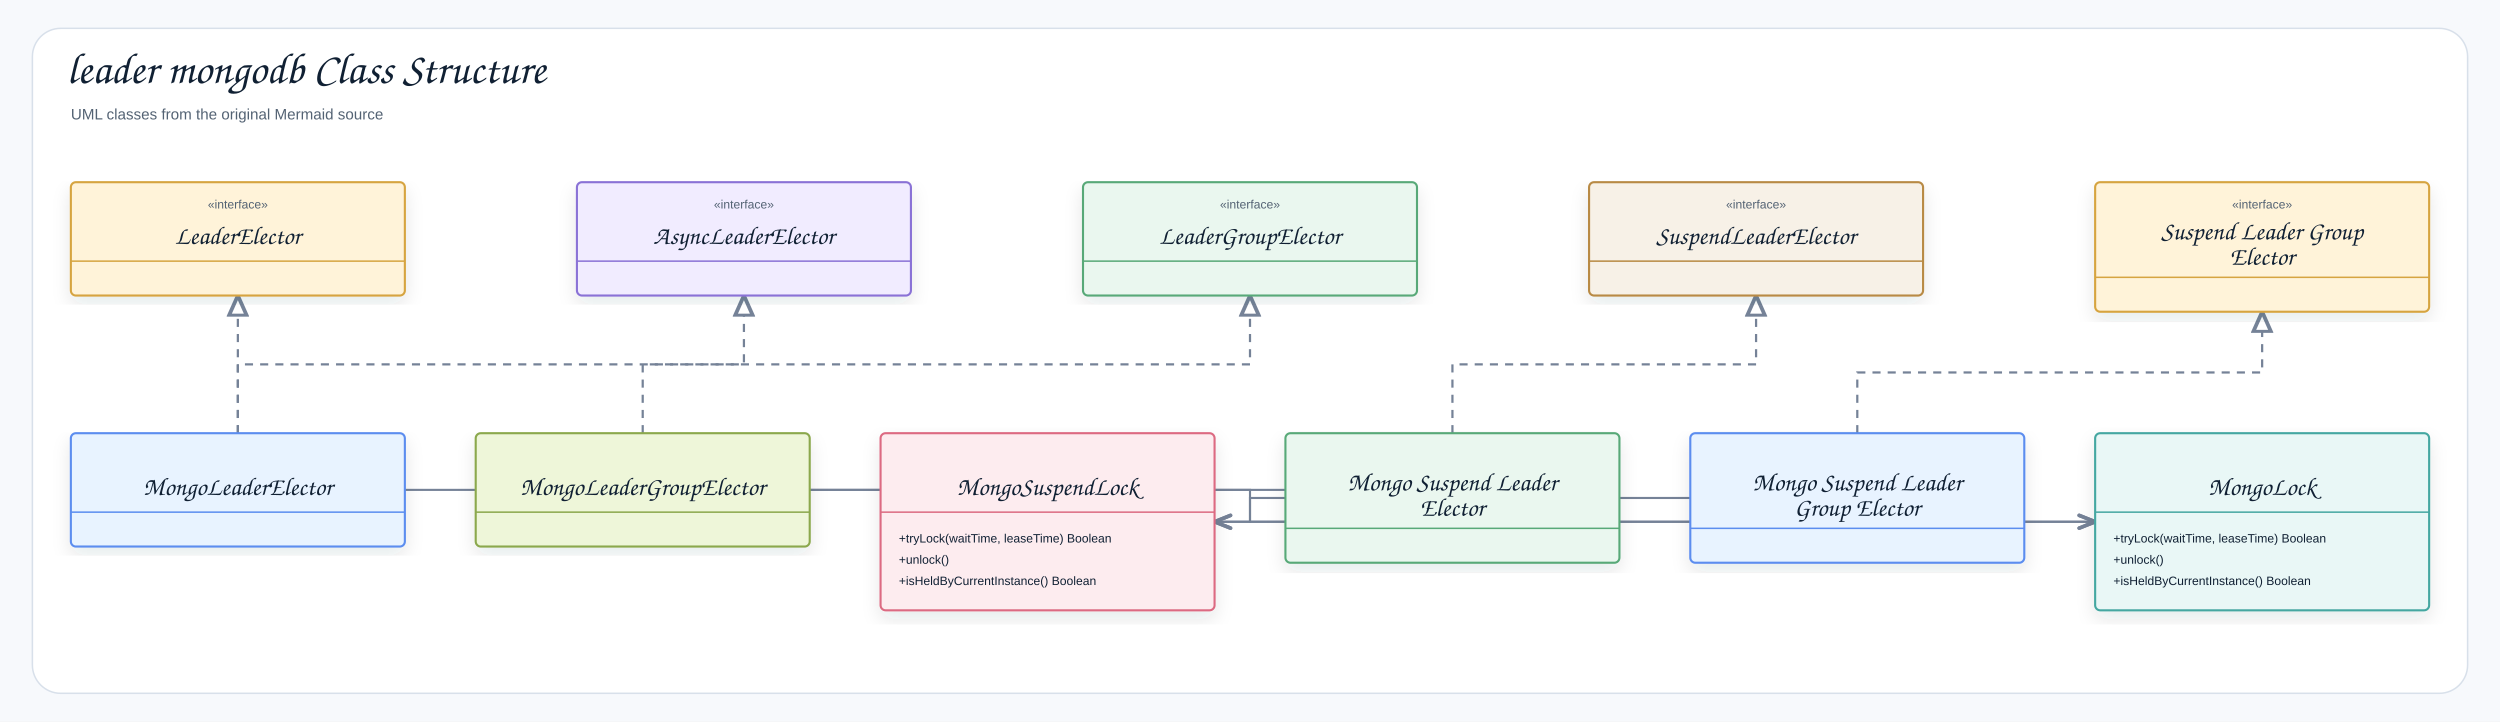
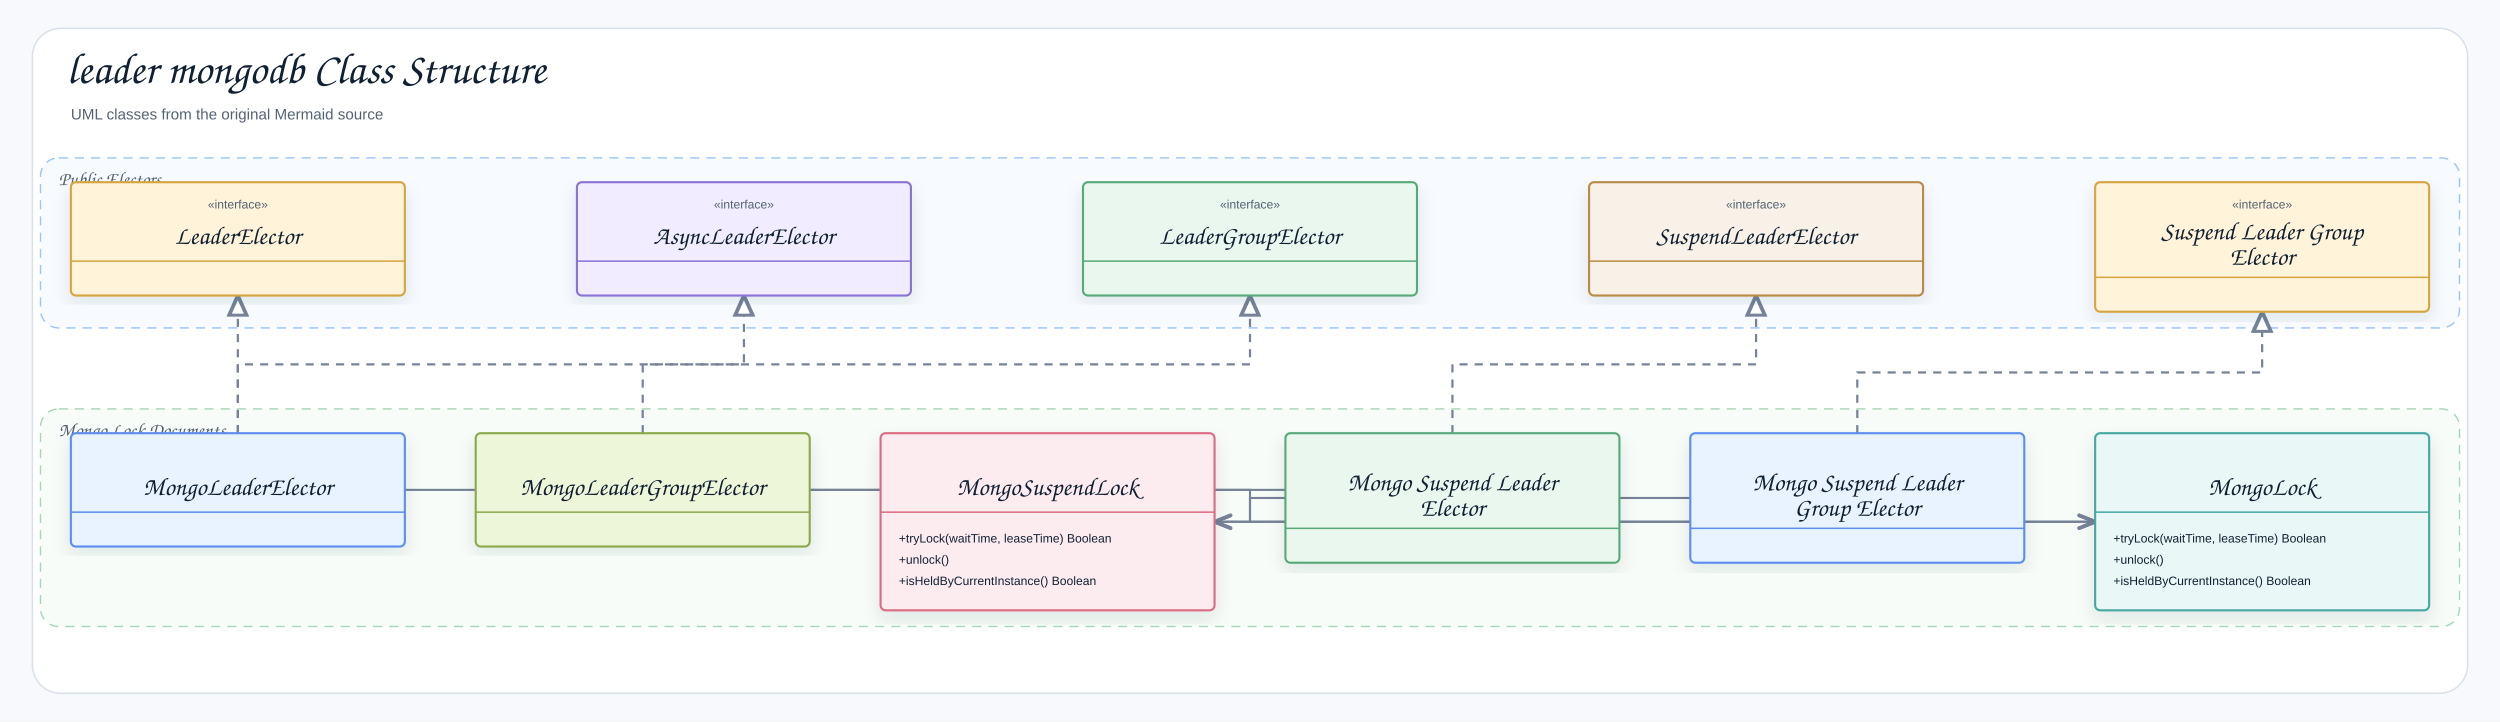
<svg xmlns="http://www.w3.org/2000/svg" width="2470" height="713" viewBox="0 0 2470 713" role="img" aria-label="leader mongodb Class Structure">
  <defs>
    <filter id="shadow" x="-8%" y="-8%" width="116%" height="116%">
      <feDropShadow dx="0" dy="8" stdDeviation="9" flood-color="#1f2937" flood-opacity="0.10" />
    </filter>
    <marker id="openArrow" markerWidth="10" markerHeight="8" refX="8.5" refY="4" orient="auto" markerUnits="strokeWidth">
      <path d="M 1 1 L 8.5 4 L 1 7" fill="none" stroke="#758297" stroke-width="1.7" stroke-linecap="round" stroke-linejoin="round" />
    </marker>
    <marker id="inherit" markerWidth="11" markerHeight="10" refX="9.5" refY="5" orient="auto" markerUnits="strokeWidth">
      <path d="M 0.5 1 L 9.5 5 L 0.5 9 Z" fill="#ffffff" stroke="#758297" stroke-width="1.7" />
    </marker>
    <style>
    .canvas{fill:#f7f9fc}.frame{fill:#fff;stroke:#d8e0ea;stroke-width:1.5}
    .title{font-family:"Architects Daughter","Comic Mono","Comic Sans MS","Comic Sans",cursive;font-size:43px;font-weight:400;fill:#102033}
    .subtitle{font-family:"Comic Mono","Comic Sans MS","Comic Sans","Comic Neue",Arial,sans-serif;font-size:15px;font-weight:400;fill:#536273}
    .label{font-family:"Architects Daughter","Comic Mono","Comic Sans MS","Comic Sans",cursive;font-size:25px;font-weight:400;fill:#102033}
    .smallLabel{font-family:"Architects Daughter","Comic Mono","Comic Sans MS","Comic Sans",cursive;font-size:21px;font-weight:400;fill:#102033}
    .mono{font-family:"Comic Mono","Comic Sans MS","Comic Sans","Comic Neue",Arial,sans-serif;font-size:12px;font-weight:400;fill:#102033}
    .small{font-family:"Comic Mono","Comic Sans MS","Comic Sans","Comic Neue",Arial,sans-serif;font-size:12px;font-weight:400;fill:#536273}
    .strong{font-family:"Comic Mono","Comic Sans MS","Comic Sans","Comic Neue",Arial,sans-serif;font-size:13px;font-weight:400;fill:#102033}
    .card{stroke-width:2.1;filter:url(#shadow)}.compartment{stroke-width:1.5;fill:none}
    .line{stroke:#758297;stroke-width:2.1;fill:none;marker-end:url(#openArrow)}
    .plainLine{stroke:#758297;stroke-width:2.1;fill:none}
    .dashed{stroke:#758297;stroke-width:2.1;stroke-dasharray:7 6;fill:none;marker-end:url(#openArrow)}
    .inheritLine{stroke:#758297;stroke-width:2.2;fill:none;marker-end:url(#inherit)}
    .implLine{stroke:#758297;stroke-width:2.2;stroke-dasharray:8 7;fill:none;marker-end:url(#inherit)}
+ 
+     .layerBand{fill-opacity:0.45;stroke-width:1.4;stroke-dasharray:9 7}
+     .layerLabel{font-family:"Architects Daughter","Comic Mono","Comic Sans MS","Comic Sans",cursive;font-size:19px;font-weight:400;fill:#536273}
  </style>
  </defs>
  <rect class="canvas" width="2470" height="713" />
  <rect class="frame" x="32" y="28" width="2406" height="657" rx="28" />
  <text class="title" x="66" y="82">leader mongodb Class Structure</text>
  <text class="subtitle" x="70" y="118">UML classes from the original Mermaid source</text>
+   <g id="layer-bands" aria-label="Layer bands">
+     <g data-layer="Public Electors">
+       <rect class="layerBand" x="40" y="156" width="2390" height="168" rx="18" fill="#EEF6FF" stroke="#9BC4F8" />
+       <text class="layerLabel" x="58" y="183">Public Electors</text>
+     </g>
+     <g data-layer="Mongo Lock Documents">
+       <rect class="layerBand" x="40" y="404" width="2390" height="215" rx="18" fill="#EEF8F1" stroke="#A5D6B7" />
+       <text class="layerLabel" x="58" y="431">Mongo Lock Documents</text>
+     </g>
+   </g>
  <path class="line" d="M1670 492 L1435 492 L1435 515.5 L1200 515.5" />
  <path class="line" d="M1270 492 L1235 492 L1235 515.5 L1200 515.5" />
  <path class="line" d="M800 484 L1435 484 L1435 515.5 L2070 515.5" />
  <path class="line" d="M400 484 L1235 484 L1235 515.5 L2070 515.5" />
  <path class="implLine" d="M1835 428 L1835 368 L2235 368 L2235 308" />
  <path class="implLine" d="M1435 428 L1435 360 L1735 360 L1735 292" />
  <path class="implLine" d="M635 428 L635 360 L1235 360 L1235 292" />
  <path class="implLine" d="M235 428 L235 360 L735 360 L735 292" />
  <path class="implLine" d="M235 428 L235 360 L235 360 L235 292" />
  <g transform="translate(70,428)">
    <rect class="card" x="0" y="0" width="330" height="112" rx="5" fill="#E8F3FF" stroke="#5B8DEF" />
    <line class="compartment" x1="0" y1="78" x2="330" y2="78" stroke="#5B8DEF" />
    <text class="small" x="165" y="26" text-anchor="middle" />
    <text class="label" x="165" y="61" text-anchor="middle">MongoLeaderElector</text>
  </g>
  <g transform="translate(1270,428)">
    <rect class="card" x="0" y="0" width="330" height="128" rx="5" fill="#EAF7EF" stroke="#58A978" />
    <line class="compartment" x1="0" y1="94" x2="330" y2="94" stroke="#58A978" />
    <text class="small" x="165" y="26" text-anchor="middle" />
    <text class="label" x="165" y="56.5" text-anchor="middle">Mongo Suspend Leader</text>
    <text class="label" x="165" y="81.5" text-anchor="middle">Elector</text>
  </g>
  <g transform="translate(70,180)">
    <rect class="card" x="0" y="0" width="330" height="112" rx="5" fill="#FFF3D9" stroke="#D6A441" />
    <line class="compartment" x1="0" y1="78" x2="330" y2="78" stroke="#D6A441" />
    <text class="small" x="165" y="26" text-anchor="middle">«interface»</text>
    <text class="label" x="165" y="61" text-anchor="middle">LeaderElector</text>
  </g>
  <g transform="translate(870,428)">
    <rect class="card" x="0" y="0" width="330" height="175" rx="5" fill="#FDECEF" stroke="#DC6B82" />
    <line class="compartment" x1="0" y1="78" x2="330" y2="78" stroke="#DC6B82" />
    <text class="small" x="165" y="26" text-anchor="middle" />
    <text class="label" x="165" y="61" text-anchor="middle">MongoSuspendLock</text>
    <text class="mono" x="18" y="108">+tryLock(waitTime, leaseTime) Boolean</text>
    <text class="mono" x="18" y="129">+unlock()</text>
    <text class="mono" x="18" y="150">+isHeldByCurrentInstance() Boolean</text>
  </g>
  <g transform="translate(2070,428)">
    <rect class="card" x="0" y="0" width="330" height="175" rx="5" fill="#E9F7F6" stroke="#45A7A1" />
    <line class="compartment" x1="0" y1="78" x2="330" y2="78" stroke="#45A7A1" />
    <text class="small" x="165" y="26" text-anchor="middle" />
    <text class="label" x="165" y="61" text-anchor="middle">MongoLock</text>
    <text class="mono" x="18" y="108">+tryLock(waitTime, leaseTime) Boolean</text>
    <text class="mono" x="18" y="129">+unlock()</text>
    <text class="mono" x="18" y="150">+isHeldByCurrentInstance() Boolean</text>
  </g>
  <g transform="translate(570,180)">
    <rect class="card" x="0" y="0" width="330" height="112" rx="5" fill="#F1ECFF" stroke="#8A72D6" />
    <line class="compartment" x1="0" y1="78" x2="330" y2="78" stroke="#8A72D6" />
    <text class="small" x="165" y="26" text-anchor="middle">«interface»</text>
    <text class="label" x="165" y="61" text-anchor="middle">AsyncLeaderElector</text>
  </g>
  <g transform="translate(1570,180)">
    <rect class="card" x="0" y="0" width="330" height="112" rx="5" fill="#F7F1E7" stroke="#B88A44" />
    <line class="compartment" x1="0" y1="78" x2="330" y2="78" stroke="#B88A44" />
    <text class="small" x="165" y="26" text-anchor="middle">«interface»</text>
    <text class="label" x="165" y="61" text-anchor="middle">SuspendLeaderElector</text>
  </g>
  <g transform="translate(470,428)">
    <rect class="card" x="0" y="0" width="330" height="112" rx="5" fill="#EEF6D9" stroke="#8BA84D" />
    <line class="compartment" x1="0" y1="78" x2="330" y2="78" stroke="#8BA84D" />
    <text class="small" x="165" y="26" text-anchor="middle" />
    <text class="label" x="165" y="61" text-anchor="middle">MongoLeaderGroupElector</text>
  </g>
  <g transform="translate(1670,428)">
    <rect class="card" x="0" y="0" width="330" height="128" rx="5" fill="#E8F3FF" stroke="#5B8DEF" />
    <line class="compartment" x1="0" y1="94" x2="330" y2="94" stroke="#5B8DEF" />
    <text class="small" x="165" y="26" text-anchor="middle" />
    <text class="label" x="165" y="56.5" text-anchor="middle">Mongo Suspend Leader</text>
    <text class="label" x="165" y="81.5" text-anchor="middle">Group Elector</text>
  </g>
  <g transform="translate(1070,180)">
    <rect class="card" x="0" y="0" width="330" height="112" rx="5" fill="#EAF7EF" stroke="#58A978" />
    <line class="compartment" x1="0" y1="78" x2="330" y2="78" stroke="#58A978" />
    <text class="small" x="165" y="26" text-anchor="middle">«interface»</text>
    <text class="label" x="165" y="61" text-anchor="middle">LeaderGroupElector</text>
  </g>
  <g transform="translate(2070,180)">
    <rect class="card" x="0" y="0" width="330" height="128" rx="5" fill="#FFF3D9" stroke="#D6A441" />
    <line class="compartment" x1="0" y1="94" x2="330" y2="94" stroke="#D6A441" />
    <text class="small" x="165" y="26" text-anchor="middle">«interface»</text>
    <text class="label" x="165" y="56.5" text-anchor="middle">Suspend Leader Group</text>
    <text class="label" x="165" y="81.5" text-anchor="middle">Elector</text>
  </g>
</svg>
